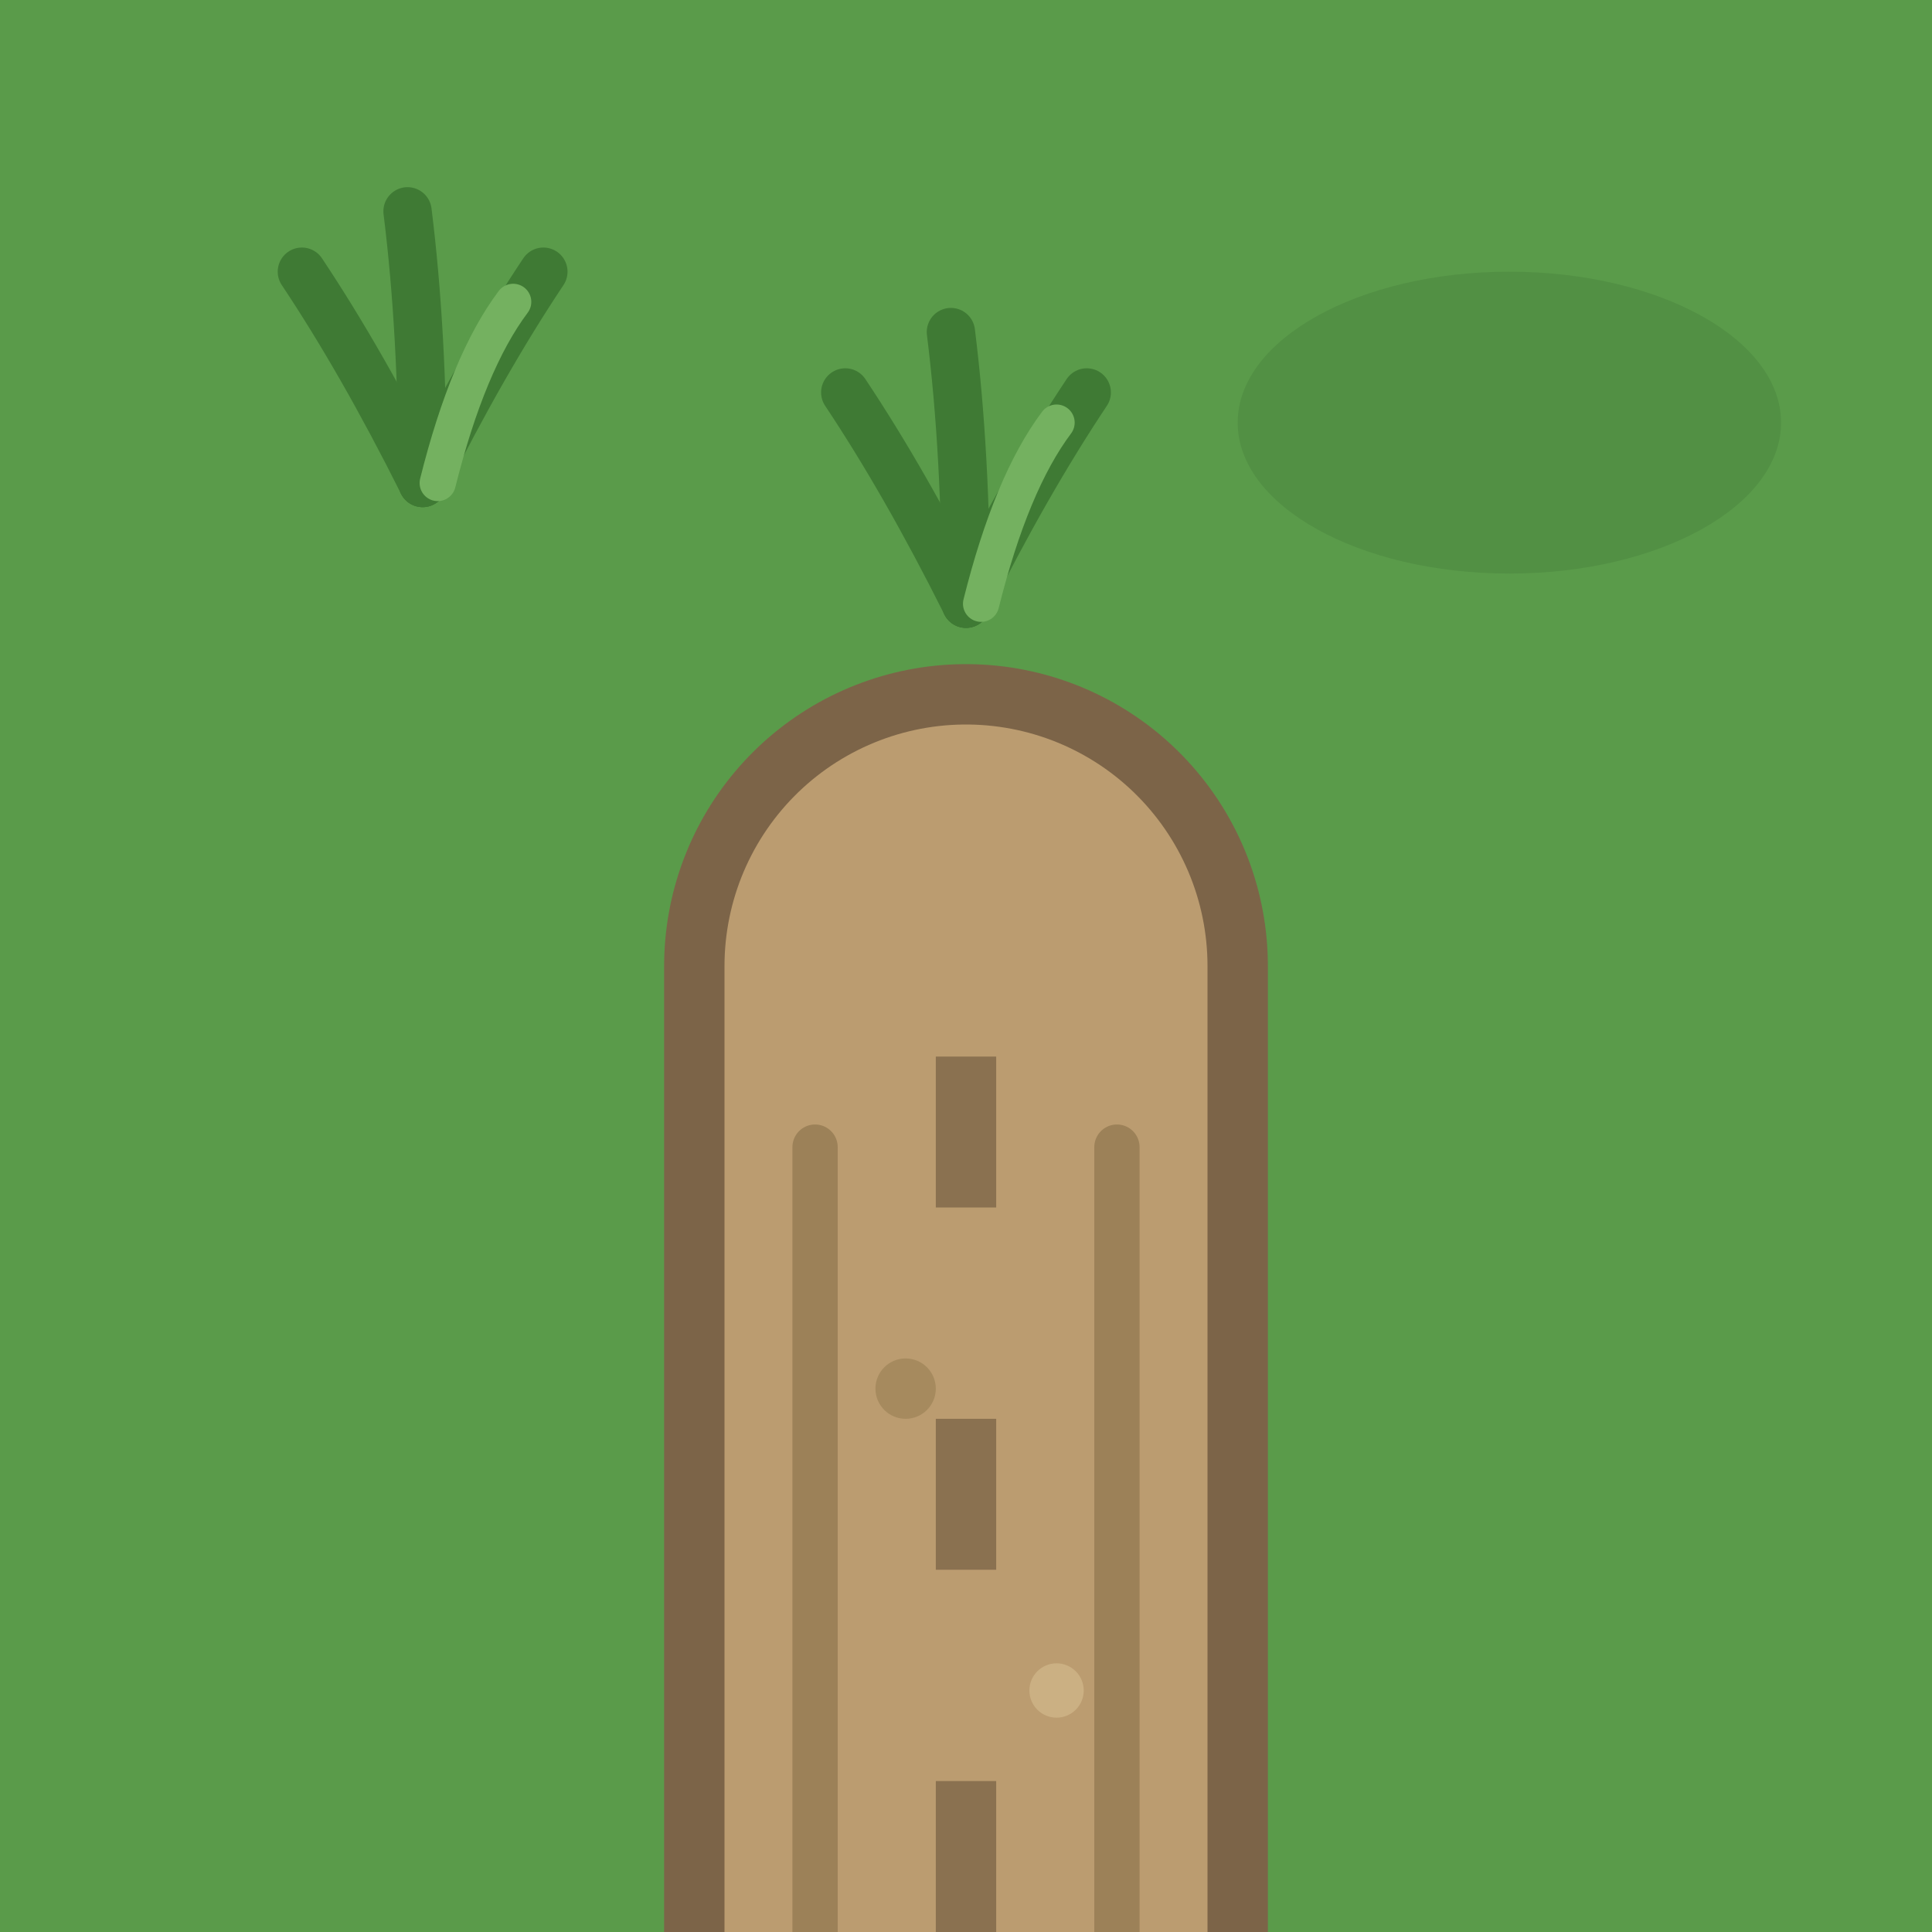
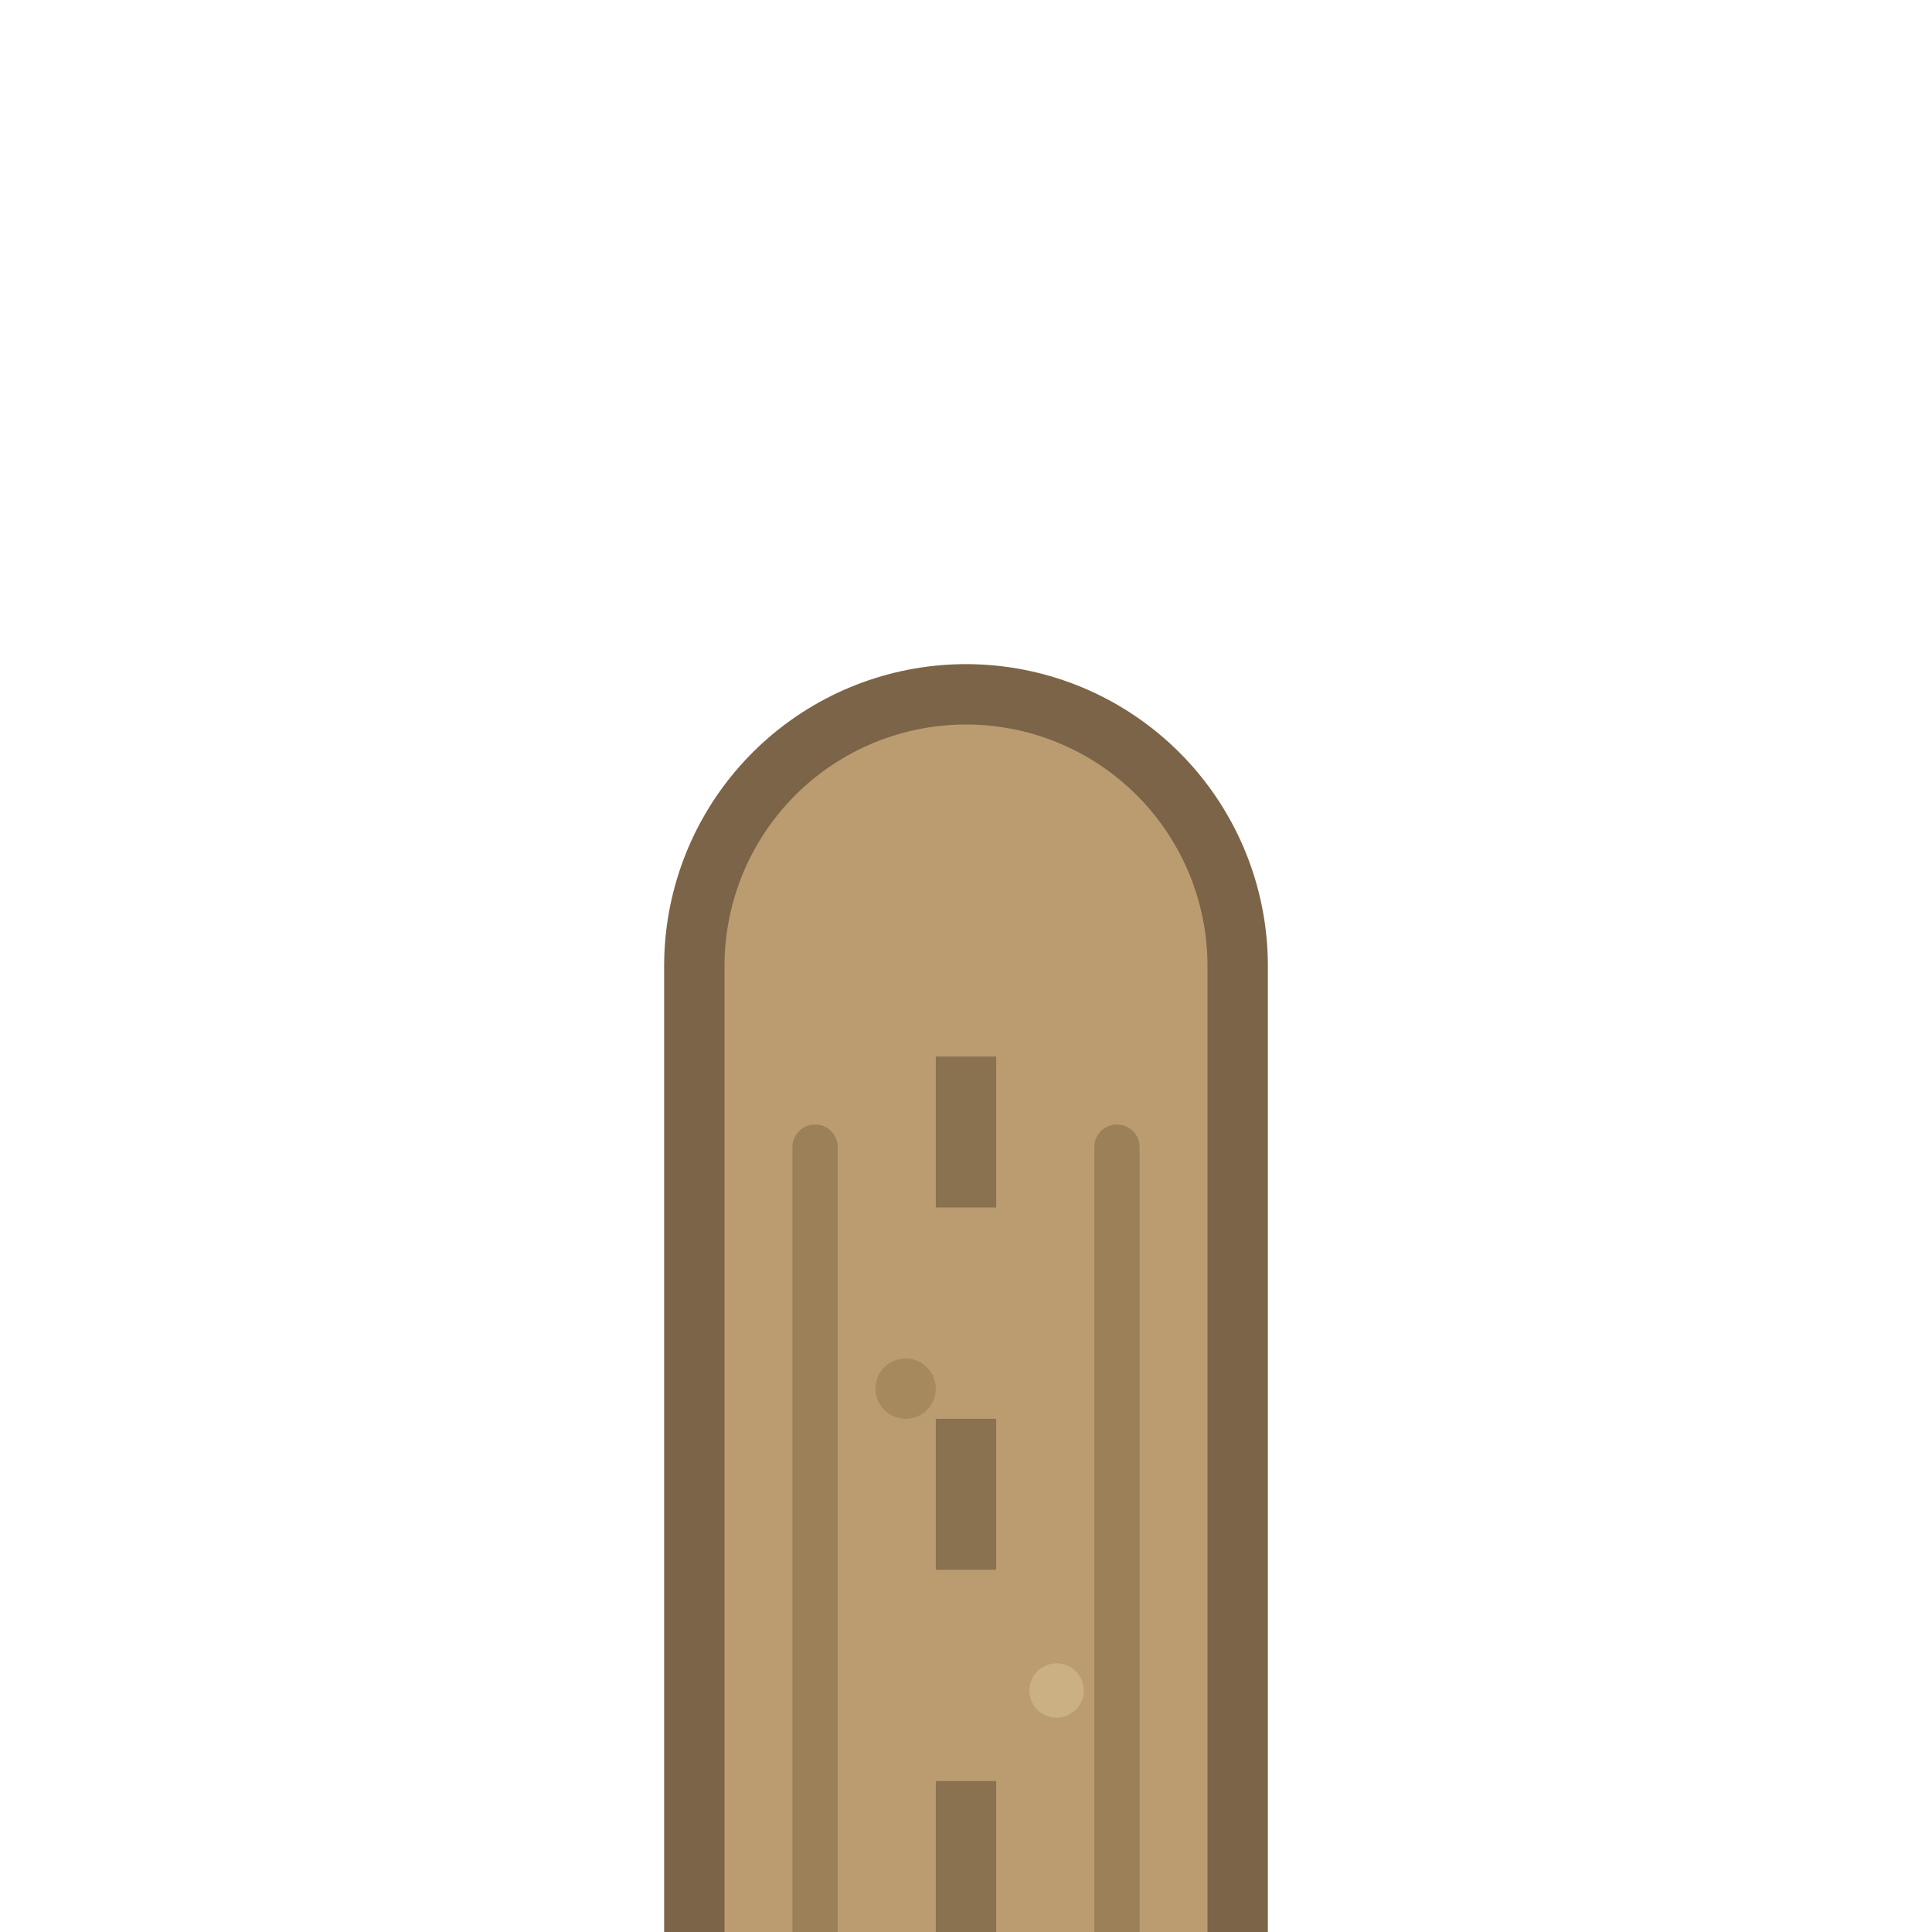
<svg xmlns="http://www.w3.org/2000/svg" viewBox="0 0 64 64">
-   <defs>
-     <g id="t" fill="none" stroke-linecap="round">
-       <path d="M0 0 Q-2 -4 -4 -7" stroke="#3f7a34" stroke-width="1.6" />
-       <path d="M0 0 Q0 -5 -0.5 -9" stroke="#3f7a34" stroke-width="1.6" />
-       <path d="M0 0 Q2 -4 4 -7" stroke="#3f7a34" stroke-width="1.6" />
-       <path d="M0.5 0 Q1.5 -4 3 -6" stroke="#74b160" stroke-width="1.2" />
-     </g>
-   </defs>
-   <rect width="64" height="64" fill="#5a9b4a" />
-   <ellipse cx="50" cy="14" rx="9" ry="5" fill="#529044" />
-   <use href="#t" transform="translate(14 16)" />
-   <use href="#t" transform="translate(32 20)" />
  <path d="M32 64 L32 32" stroke="#7c6448" stroke-width="20" fill="none" stroke-linecap="round" />
  <path d="M32 64 L32 32" stroke="#bb9c70" stroke-width="16" fill="none" stroke-linecap="round" />
  <g stroke="#9c8158" stroke-width="1.5" fill="none" stroke-linecap="round">
    <path d="M27 64 L27 38" />
    <path d="M37 64 L37 38" />
  </g>
  <path d="M32 64 L32 34" stroke="#8a7150" stroke-width="2" stroke-dasharray="5 7" fill="none" />
  <circle cx="30" cy="46" r="1" fill="#a68a5e" />
  <circle cx="35" cy="56" r="0.9" fill="#cbb083" />
</svg>
